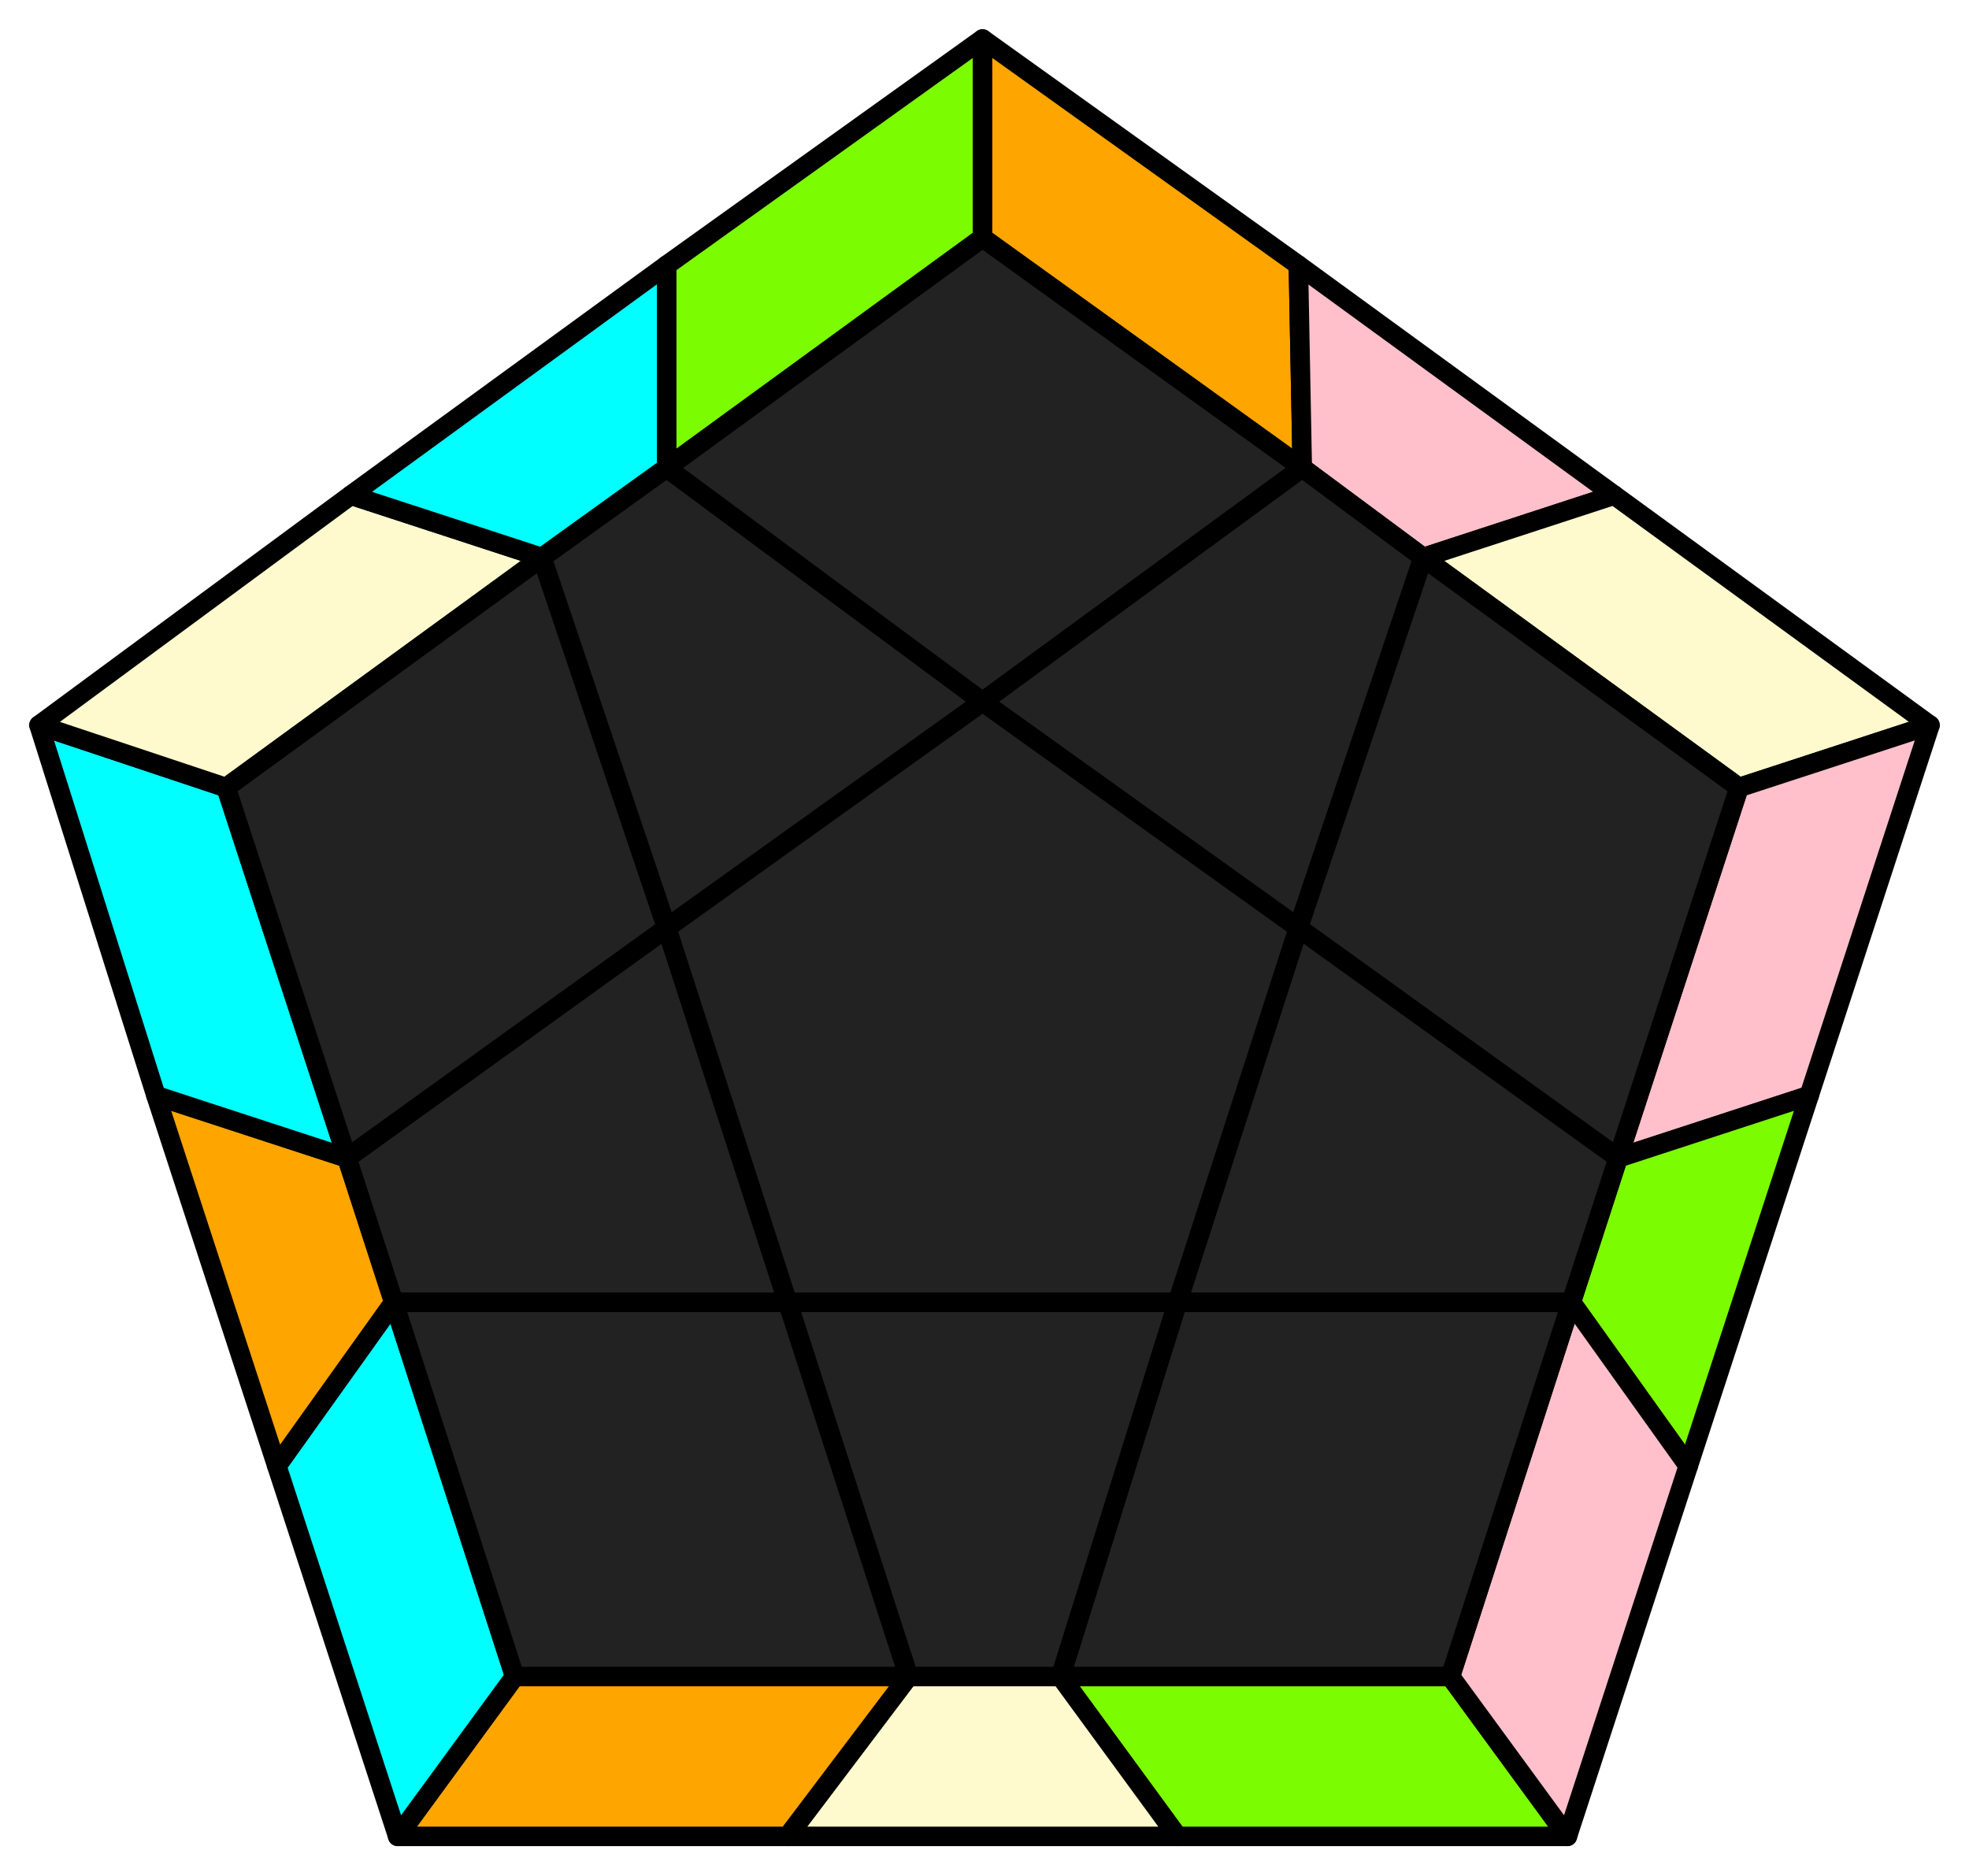
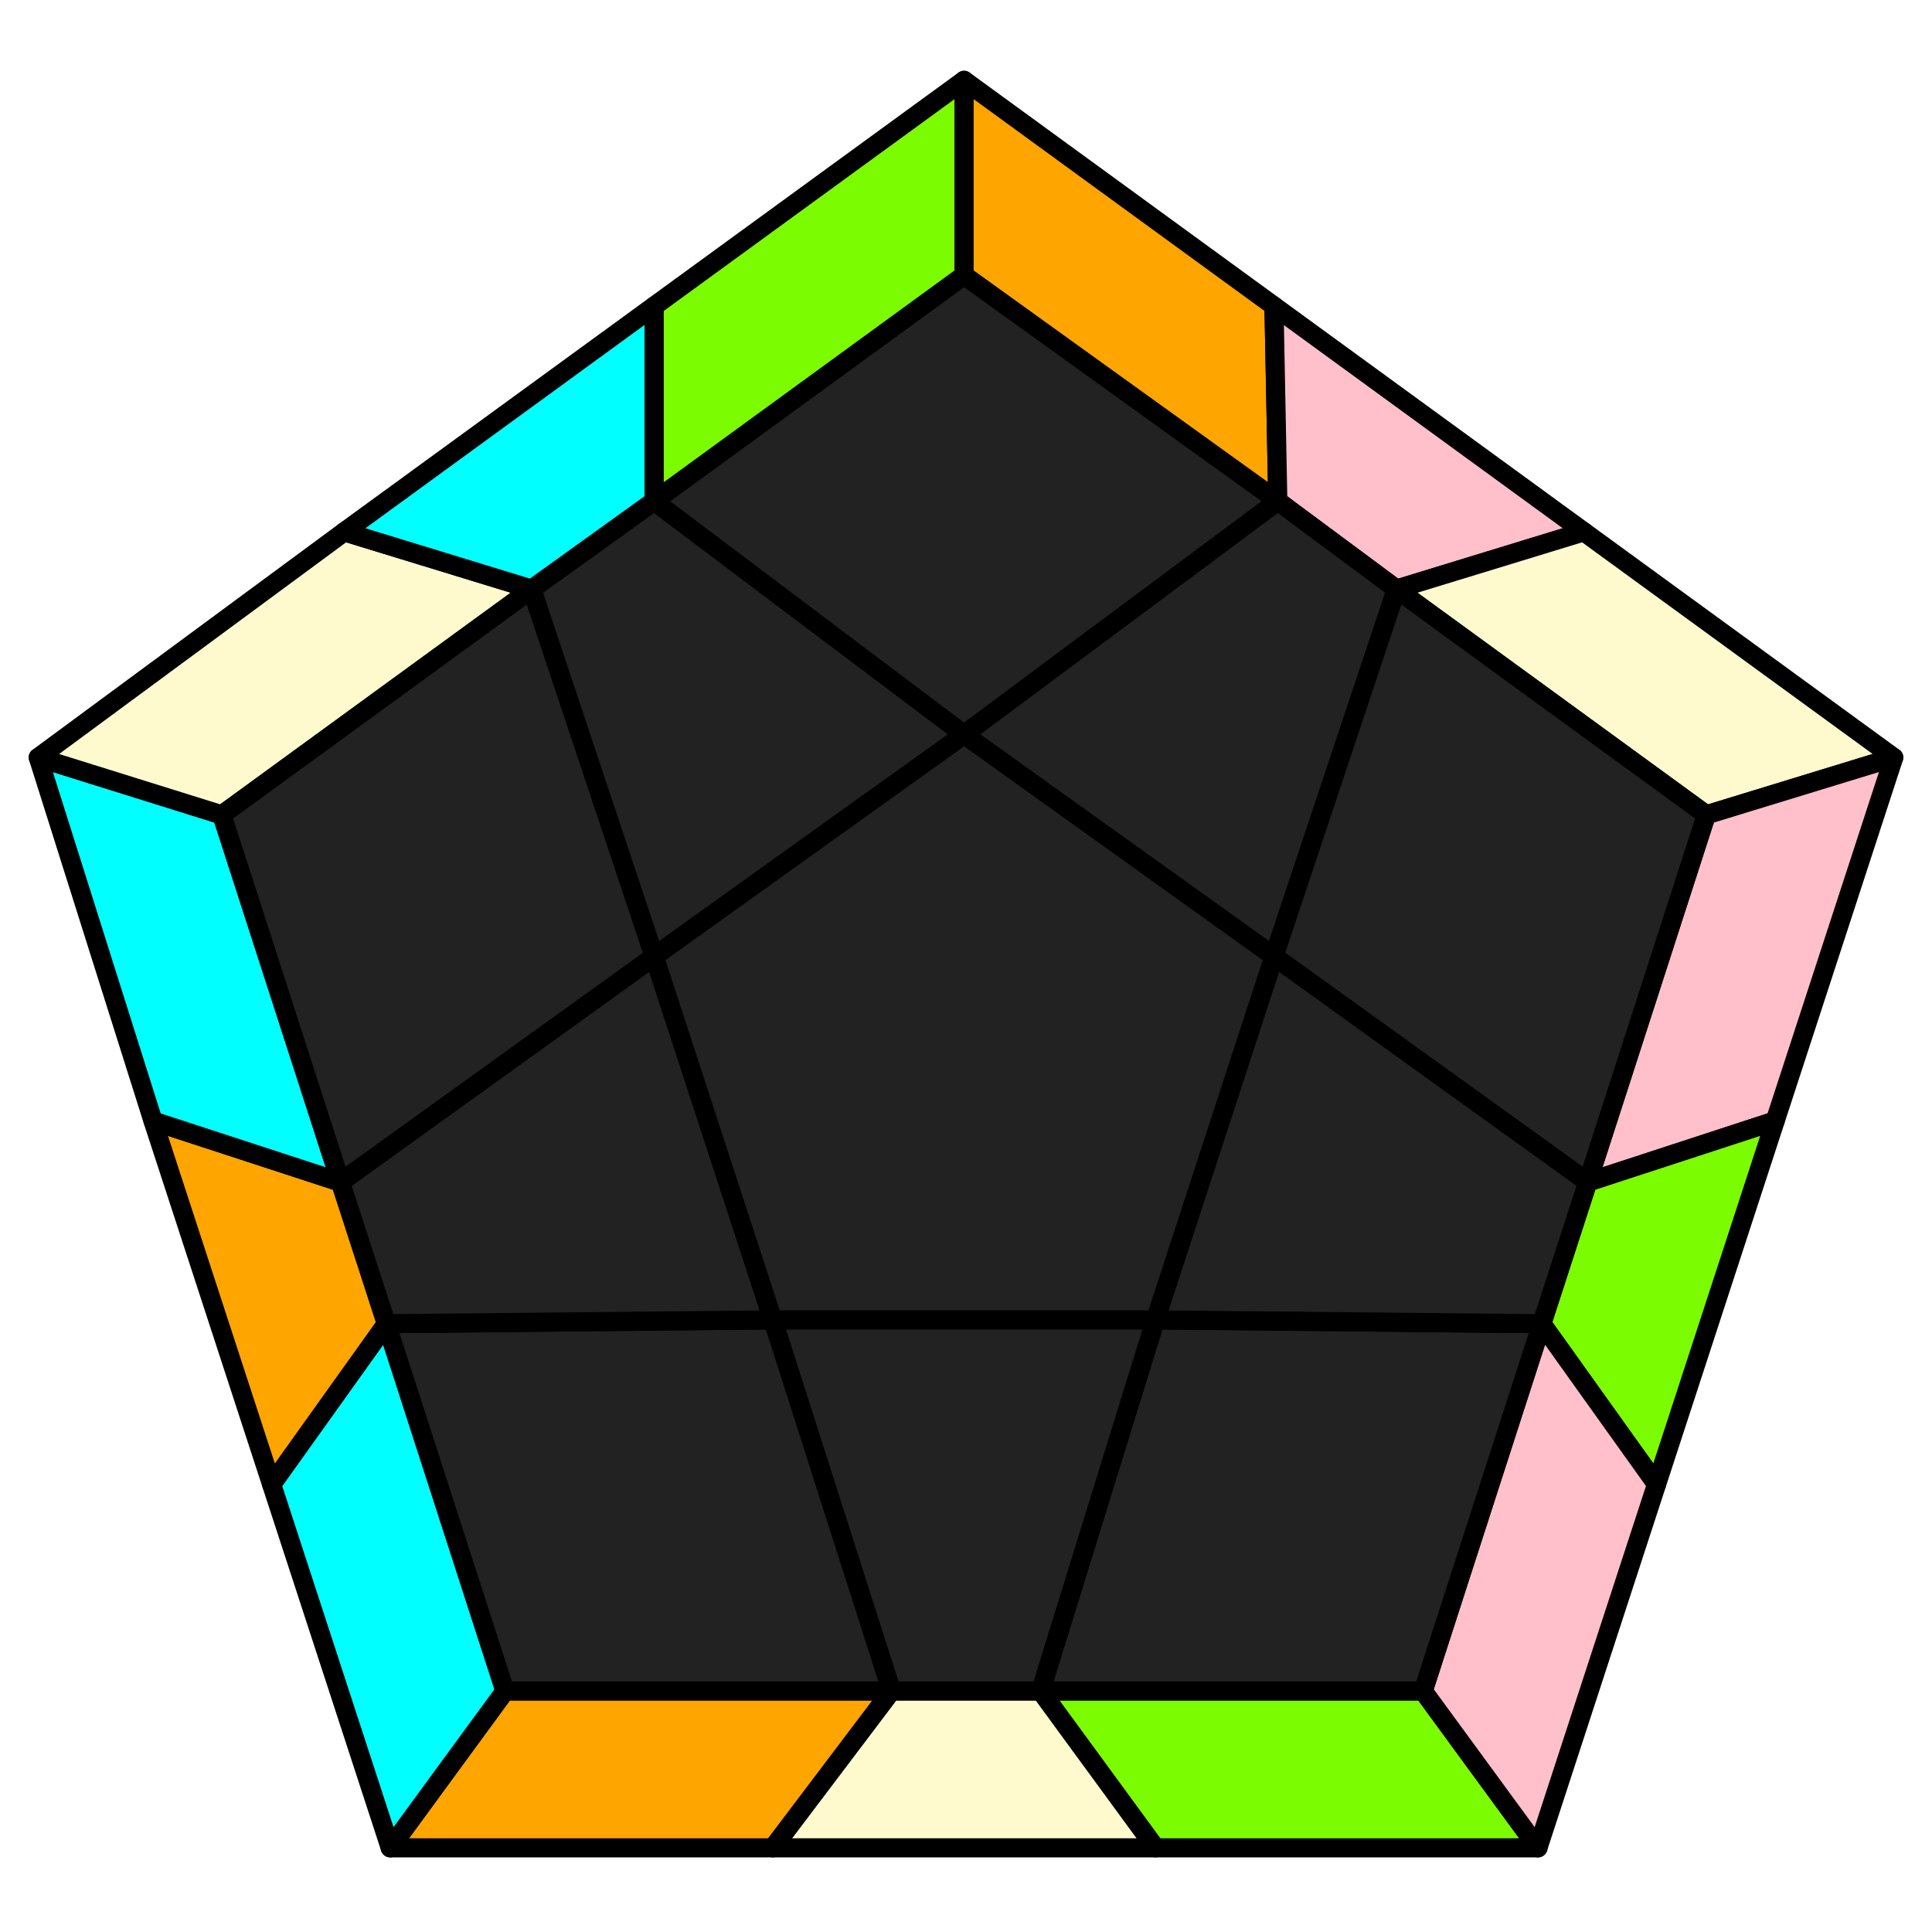
- <svg xmlns="http://www.w3.org/2000/svg" id="67" width="505" height="481">
+ <svg xmlns="http://www.w3.org/2000/svg" id="67" viewBox="0 0 505 505">
  <style>
polygon { stroke: black; stroke-width: 5px; stroke-linejoin: round;}
.green {fill: #7cfc00;}
.orange {fill: #ffa500;}
.blue {fill: #00ffff;}
.beige {fill: #fffacd;}
.pink {fill: #ffc0cb;}
.grey {fill: #222;}
</style>
-   <polygon class="green" points="402 471 302 471 272 430 372 430" />
-   <polygon class="beige" points="302 471 202 471 233 430 272 430" />
-   <polygon class="orange" points="202 471 102 471 132 430 233 430" />
-   <polygon class="blue" points="102 471 71 376 101 334 132 430" />
-   <polygon class="orange" points="71 376 40 281 89 297 101 334" />
-   <polygon class="blue" points="40 281 10 186 58 202 89 297" />
-   <polygon class="beige" points="10 186 90 127 139 143 58 202" />
-   <polygon class="blue" points="90 127 171 68 171 120 139 143" />
-   <polygon class="green" points="171 68 252 10 252 61 171 120" />
-   <polygon class="orange" points="252 10 333 68 334 120 252 61" />
-   <polygon class="pink" points="333 68 414 127 365 143 334 120" />
-   <polygon class="beige" points="414 127 495 186 446 202 365 143" />
-   <polygon class="pink" points="495 186 464 281 415 297 446 202" />
-   <polygon class="green" points="464 281 433 376 403 334 415 297" />
-   <polygon class="pink" points="433 376 402 471 372 430 403 334" />
-   <polygon class="grey" points="372 430 272 430 302 334 403 334" />
-   <polygon class="grey" points="272 430 233 430 202 334 302 334" />
-   <polygon class="grey" points="132 430 101 334 202 334 233 430" />
-   <polygon class="grey" points="101 334 89 297 171 238 202 334" />
-   <polygon class="grey" points="58 202 139 143 171 238 89 297" />
-   <polygon class="grey" points="139 143 171 120 252 180 171 238" />
-   <polygon class="grey" points="252 61 334 120 252 180 171 120" />
-   <polygon class="grey" points="334 120 365 143 333 238 252 180" />
-   <polygon class="grey" points="446 202 415 297 333 238 365 143" />
-   <polygon class="grey" points="415 297 403 334 302 334 333 238" />
-   <polygon class="grey" points="302 334 202 334 171 238 252 180 333 238" />
+   <polygon class="green" points="402 483 302 483 272 442 372 442" />
+   <polygon class="beige" points="302 483 202 483 233 442 272 442" />
+   <polygon class="orange" points="202 483 102 483 132 442 233 442" />
+   <polygon class="blue" points="102 483 71 388 101 346 132 442" />
+   <polygon class="orange" points="71 388 40 293 89 309 101 346" />
+   <polygon class="blue" points="40 293 10 198 58 213 89 309" />
+   <polygon class="beige" points="10 198 90 139 139 154 58 213" />
+   <polygon class="blue" points="90 139 171 80 171 131 139 154" />
+   <polygon class="green" points="171 80 252 21 252 72 171 131" />
+   <polygon class="orange" points="252 21 333 80 334 131 252 72" />
+   <polygon class="pink" points="333 80 414 139 365 154 334 131" />
+   <polygon class="beige" points="414 139 495 198 446 213 365 154" />
+   <polygon class="pink" points="495 198 464 293 415 309 446 213" />
+   <polygon class="green" points="464 293 433 388 403 346 415 309" />
+   <polygon class="pink" points="433 388 402 483 372 442 403 346" />
+   <polygon class="grey" points="372 442 272 442 302 345 403 346" />
+   <polygon class="grey" points="272 442 233 442 202 345 302 345" />
+   <polygon class="grey" points="132 442 101 346 202 345 233 442" />
+   <polygon class="grey" points="101 346 89 309 171 250 202 345" />
+   <polygon class="grey" points="58 213 139 154 171 250 89 309" />
+   <polygon class="grey" points="139 154 171 131 252 192 171 250" />
+   <polygon class="grey" points="252 72 334 131 252 192 171 131" />
+   <polygon class="grey" points="334 131 365 154 333 250 252 192" />
+   <polygon class="grey" points="446 213 415 309 333 250 365 154" />
+   <polygon class="grey" points="415 309 403 346 302 345 333 250" />
+   <polygon class="grey" points="302 345 202 345 171 250 252 192 333 250" />
</svg>
